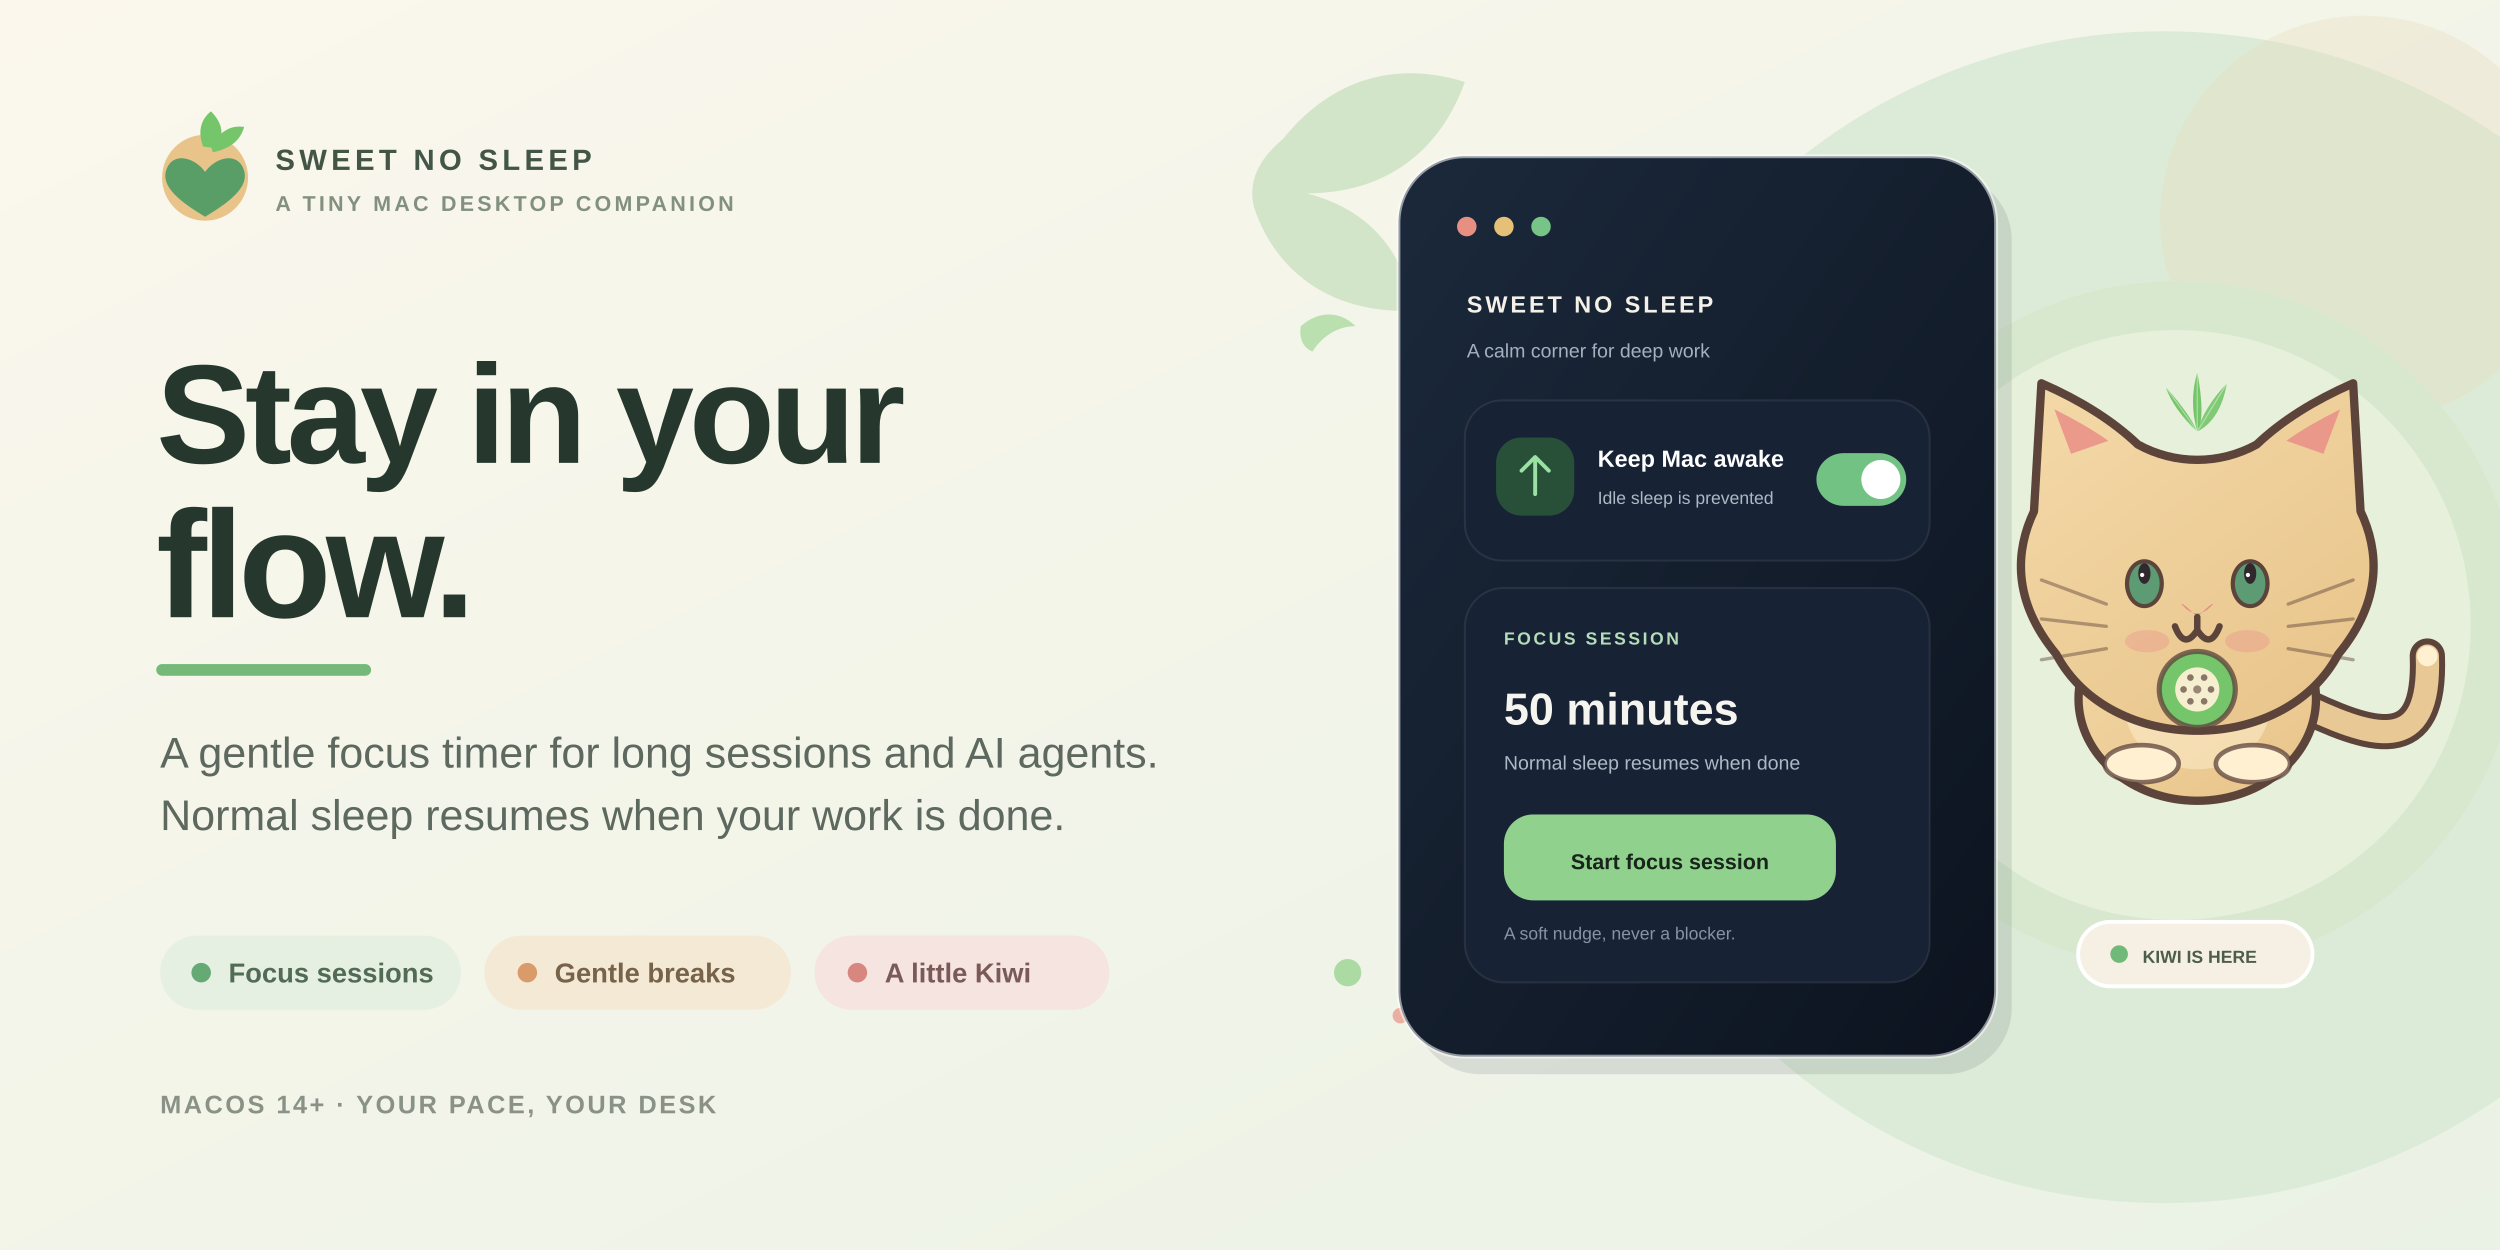
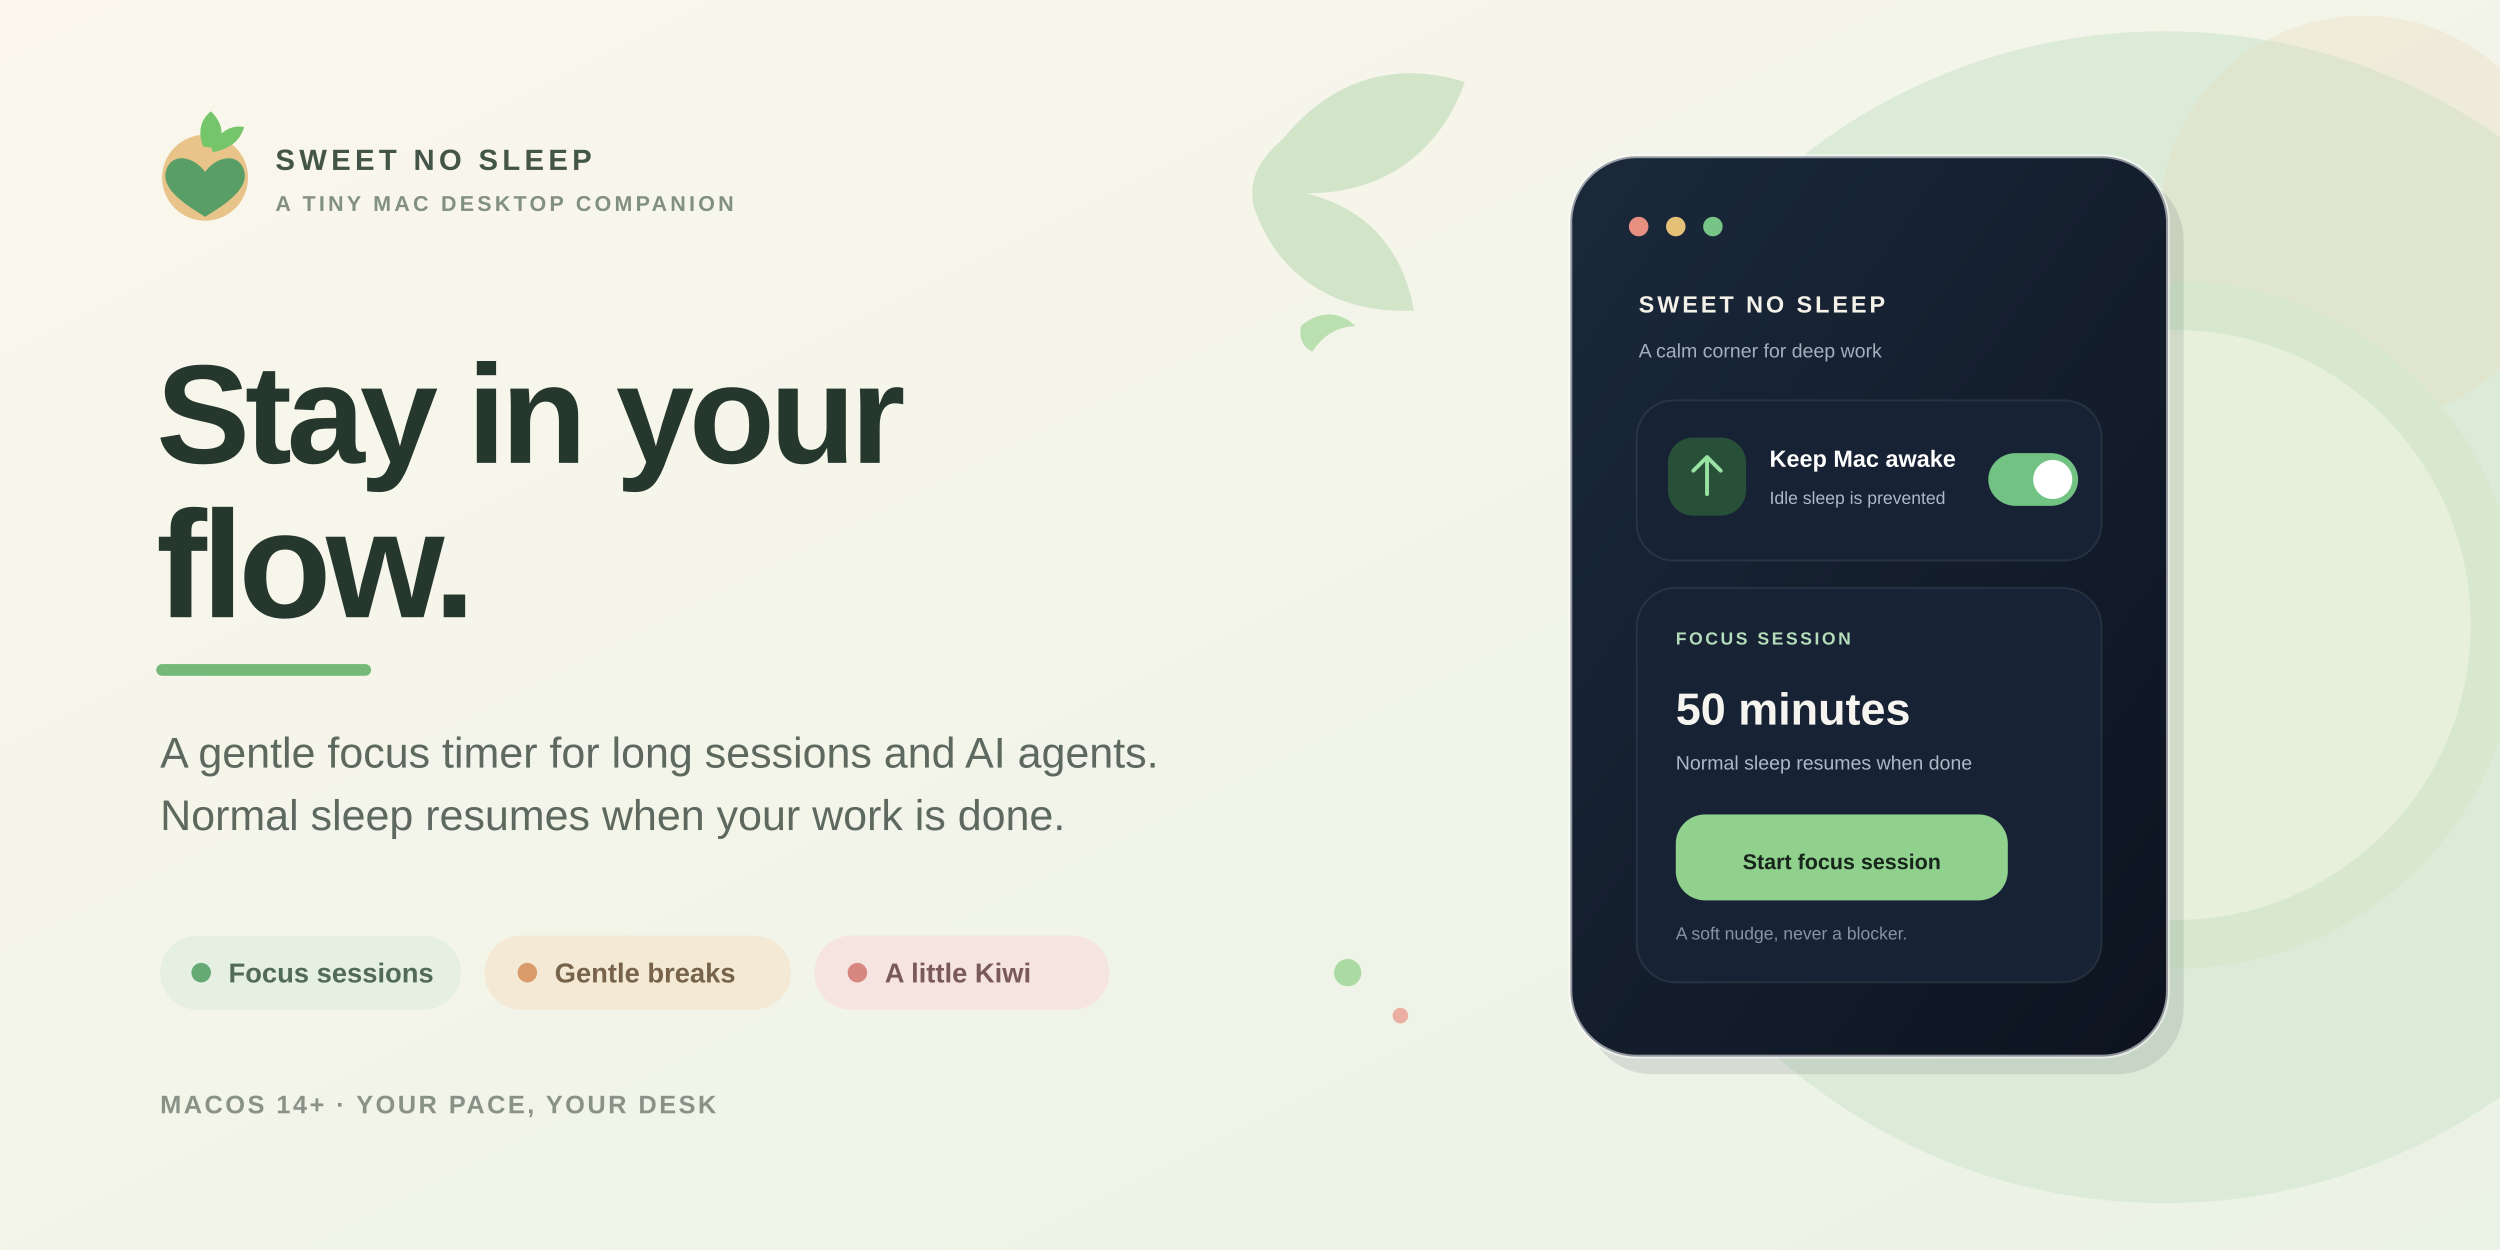
<svg xmlns="http://www.w3.org/2000/svg" width="1280" height="640" viewBox="0 0 1280 640" role="img" aria-labelledby="title description">
  <defs>
    <linearGradient id="paper" x1="0" y1="0" x2="1" y2="1">
      <stop offset="0" stop-color="#FBF7ED" />
      <stop offset="1" stop-color="#EAF2E5" />
    </linearGradient>
    <linearGradient id="panel" x1="0" y1="0" x2="0.95" y2="1">
      <stop offset="0" stop-color="#1B293B" />
      <stop offset="1" stop-color="#0D1420" />
-     </linearGradient>
-     <linearGradient id="fur" x1="0.12" y1="0" x2="0.88" y2="1">
-       <stop offset="0" stop-color="#F3D8A7" />
-       <stop offset="1" stop-color="#E8C48A" />
-     </linearGradient>
-     <linearGradient id="leaf" x1="0" y1="0" x2="1" y2="1">
-       <stop offset="0" stop-color="#9FD681" />
-       <stop offset="1" stop-color="#5AA46D" />
    </linearGradient>
  </defs>
  <rect width="1280" height="640" fill="url(#paper)" />
  <circle cx="1108" cy="316" r="300" fill="#DCEBD7" />
  <circle cx="1210" cy="112" r="104" fill="#E9D8BA" opacity="0.32" />
  <path d="M657 71c25-31 58-40 93-29-13 36-41 57-81 57 31 8 49 28 55 60-39 2-70-17-82-53-3-13 2-24 15-35Z" fill="#78B76F" opacity="0.27" />
  <circle cx="690" cy="498" r="7" fill="#75C56A" opacity="0.55" />
  <circle cx="717" cy="520" r="4" fill="#E99B8E" opacity="0.78" />
  <path d="M666 167c9-8 20-8 28 0-9 0-17 5-22 13-5-2-7-7-6-13Z" fill="#75C56A" opacity="0.45" />
  <circle cx="105" cy="91" r="22" fill="#E8C48A" />
  <path d="M105 88c-5-7-15-10-19-3-5 9 4 17 19 26 15-9 24-17 19-26-4-7-14-4-19 3Z" fill="#5A9E67" />
  <path d="M104 75c-3-8-1-14 4-18 6 6 7 12 3 19M108 75c5-8 10-11 17-10-2 7-7 11-16 13" fill="#75C56A" />
  <text x="141" y="87" fill="#435546" font-family="Avenir Next, Arial, sans-serif" font-size="15" font-weight="700" letter-spacing="2.2">SWEET NO SLEEP</text>
  <text x="141" y="108" fill="#829080" font-family="Avenir Next, Arial, sans-serif" font-size="11" font-weight="600" letter-spacing="1.65">A TINY MAC DESKTOP COMPANION</text>
  <text x="80" y="237" fill="#26382E" font-family="Avenir Next, Arial, sans-serif" font-size="72" font-weight="700" letter-spacing="-2.6">Stay in your</text>
  <text x="80" y="316" fill="#26382E" font-family="Avenir Next, Arial, sans-serif" font-size="78" font-weight="700" letter-spacing="-2.8">flow.</text>
  <path d="M83 343h104" stroke="#75B978" stroke-width="6" stroke-linecap="round" />
  <text x="82" y="393" fill="#5D685F" font-family="Avenir Next, Arial, sans-serif" font-size="22" font-weight="500">A gentle focus timer for long sessions and AI agents.</text>
  <text x="82" y="425" fill="#5D685F" font-family="Avenir Next, Arial, sans-serif" font-size="22" font-weight="500">Normal sleep resumes when your work is done.</text>
  <g font-family="Avenir Next, Arial, sans-serif" font-size="14" font-weight="600">
    <rect x="82" y="479" width="154" height="38" rx="19" fill="#E6F0E2" />
    <circle cx="103" cy="498" r="5" fill="#65A975" />
    <text x="117" y="503" fill="#526B56">Focus sessions</text>
    <rect x="248" y="479" width="157" height="38" rx="19" fill="#F4E9D5" />
    <circle cx="270" cy="498" r="5" fill="#D99B6A" />
    <text x="284" y="503" fill="#76634A">Gentle breaks</text>
    <rect x="417" y="479" width="151" height="38" rx="19" fill="#F5E4E0" />
    <circle cx="439" cy="498" r="5" fill="#D7877F" />
    <text x="453" y="503" fill="#7A5A59">A little Kiwi</text>
  </g>
  <text x="82" y="570" fill="#8A9288" font-family="Avenir Next, Arial, sans-serif" font-size="13" font-weight="600" letter-spacing="1.25">MACOS 14+  ·  YOUR PACE, YOUR DESK</text>
  <circle cx="1114" cy="320" r="176" fill="#D7E8CE" />
  <circle cx="1114" cy="320" r="151" fill="#EAF2DE" opacity="0.78" />
-   <rect x="724" y="89" width="306" height="461" rx="34" fill="#233145" opacity="0.12" />
-   <rect x="716" y="80" width="306" height="461" rx="34" fill="url(#panel)" stroke="#FFFFFF" stroke-opacity="0.54" stroke-width="2" />
-   <circle cx="751" cy="116" r="5" fill="#E79082" />
-   <circle cx="770" cy="116" r="5" fill="#E5C178" />
-   <circle cx="789" cy="116" r="5" fill="#76C486" />
-   <text x="751" y="160" fill="#F4F1E9" font-family="Avenir Next, Arial, sans-serif" font-size="12" font-weight="700" letter-spacing="1.5">SWEET NO SLEEP</text>
-   <text x="751" y="183" fill="#A5B0BE" font-family="Avenir Next, Arial, sans-serif" font-size="10" font-weight="500">A calm corner for deep work</text>
-   <rect x="750" y="205" width="238" height="82" rx="19" fill="#172234" stroke="#FFFFFF" stroke-opacity="0.08" />
-   <rect x="766" y="224" width="40" height="40" rx="13" fill="#285039" />
-   <path d="M786 234v19m-7-12 7-7 7 7" fill="none" stroke="#99E2A3" stroke-width="2" stroke-linecap="round" stroke-linejoin="round" />
-   <text x="818" y="239" fill="#FFFFFF" font-family="Avenir Next, Arial, sans-serif" font-size="12" font-weight="700">Keep Mac awake</text>
-   <text x="818" y="258" fill="#AEB9C6" font-family="Avenir Next, Arial, sans-serif" font-size="9" font-weight="500">Idle sleep is prevented</text>
-   <rect x="930" y="232" width="46" height="27" rx="14" fill="#72C283" />
-   <circle cx="963" cy="245.5" r="10" fill="#FFFFFF" />
-   <rect x="750" y="301" width="238" height="202" rx="20" fill="#172234" stroke="#FFFFFF" stroke-opacity="0.08" />
-   <text x="770" y="330" fill="#B4DDB9" font-family="Avenir Next, Arial, sans-serif" font-size="9" font-weight="700" letter-spacing="1.3">FOCUS SESSION</text>
-   <text x="770" y="371" fill="#F6F4EE" font-family="Avenir Next, Arial, sans-serif" font-size="23" font-weight="700">50 minutes</text>
-   <text x="770" y="394" fill="#AEB9C6" font-family="Avenir Next, Arial, sans-serif" font-size="10" font-weight="500">Normal sleep resumes when done</text>
-   <rect x="770" y="417" width="170" height="44" rx="15" fill="#91D18E" />
-   <text x="855" y="445" text-anchor="middle" fill="#17251A" font-family="Avenir Next, Arial, sans-serif" font-size="11" font-weight="700">Start focus session</text>
-   <text x="770" y="481" fill="#8694A5" font-family="Avenir Next, Arial, sans-serif" font-size="9" font-weight="500">A soft nudge, never a blocker.</text>
-   <g transform="translate(1125 315) scale(0.95)">
-     <path d="M52 46 C95 67 126 77 124 22" fill="none" stroke="#5D443B" stroke-width="19" stroke-linecap="round" />
-     <path d="M52 46 C95 67 126 77 124 22" fill="none" stroke="#E8C894" stroke-width="12.5" stroke-linecap="round" />
-     <circle cx="124" cy="22" r="5.5" fill="#FFF0D2" />
-     <ellipse cx="0" cy="45" rx="64" ry="55" fill="url(#fur)" stroke="#5D443B" stroke-width="4.5" />
-     <ellipse cx="0" cy="49.5" rx="39" ry="33.5" fill="#FFF0D2" opacity="0.5" />
-     <g transform="translate(0 -23)">
-       <path d="M-76 44 C-100 15 -98 -12 -88 -33 L-84 -102 Q-52 -88 -32 -69 C-12 -58 12 -58 32 -69 Q52 -88 84 -102 L88 -33 C98 -12 100 15 76 44 C47 99 -47 99 -76 44 Z" fill="url(#fur)" stroke="#5D443B" stroke-width="4.5" stroke-linejoin="round" />
-       <path d="M68 -64 77 -88 Q59 -79 48 -71Z" fill="#E88D85" opacity="0.83" />
-       <path d="M-68 -64 -77 -88 Q-59 -79 -48 -71Z" fill="#E88D85" opacity="0.83" />
-       <path d="M0 -76 Q-12.9 -88 -17 -100 Q-4.1 -85.4 0 -76Z" fill="#75C56A" />
-       <path d="M0 -76 Q3.6 -89 16 -102 Q12.4 -82.2 0 -76Z" fill="#75C56A" opacity="0.9" />
-       <path d="M0 -76 Q-4.6 -92 0 -108 Q4.6 -83.3 0 -76Z" fill="#75C56A" />
-       <path d="M0 -76 -17 -100M0 -76 16 -102M0 -76 0 -108" fill="none" stroke="#FFFFFF" stroke-opacity="0.38" stroke-width="0.7" stroke-linecap="round" />
-       <ellipse cx="-27" cy="37" rx="12" ry="6" fill="#E99B8E" opacity="0.46" />
-       <ellipse cx="27" cy="37" rx="12" ry="6" fill="#E99B8E" opacity="0.46" />
-       <ellipse cx="-28.5" cy="6" rx="10.5" ry="13.2" fill="#5D443B" />
-       <ellipse cx="-28.5" cy="6" rx="8.2" ry="11" fill="#5C9B73" />
-       <ellipse cx="-28.5" cy="0.5" rx="3.3" ry="5.6" fill="#30282C" />
-       <circle cx="-29.7" cy="1.3" r="1.15" fill="#FFFFFF" />
-       <ellipse cx="28.5" cy="6" rx="10.5" ry="13.2" fill="#5D443B" />
-       <ellipse cx="28.5" cy="6" rx="8.2" ry="11" fill="#5C9B73" />
-       <ellipse cx="28.5" cy="0.5" rx="3.3" ry="5.6" fill="#30282C" />
-       <circle cx="27.3" cy="1.3" r="1.15" fill="#FFFFFF" />
-       <path d="M0 24 Q-8 16 -8.5 17 Q0 27 8.5 17 Q8 16 0 24Z" fill="#E88D85" />
-       <path d="M0 24V31M0 31Q-7 42 -12 29M0 31Q7 42 12 29" fill="none" stroke="#5D443B" stroke-width="3.5" stroke-linecap="round" stroke-linejoin="round" />
-       <path d="M-49 17 -84 4M-49 29 -84 25M-49 41 -84 47M49 17 84 4M49 29 84 25M49 41 84 47" fill="none" stroke="#5D443B" stroke-opacity="0.45" stroke-width="1.8" stroke-linecap="round" />
-     </g>
-     <ellipse cx="-30" cy="80" rx="20" ry="10" fill="#FFF0D2" stroke="#5D443B" stroke-opacity="0.75" stroke-width="2.5" />
-     <ellipse cx="30" cy="80" rx="20" ry="10" fill="#FFF0D2" stroke="#5D443B" stroke-opacity="0.75" stroke-width="2.5" />
-     <circle cx="0" cy="40" r="20.5" fill="#75C56A" stroke="#5D443B" stroke-opacity="0.76" stroke-width="2.8" />
-     <circle cx="0" cy="40" r="11.9" fill="#F5EFCF" />
-     <circle cx="7.4" cy="40" r="1.8" fill="#5D443B" fill-opacity="0.7" />
-     <circle cx="3.7" cy="46.4" r="1.8" fill="#5D443B" fill-opacity="0.7" />
-     <circle cx="-3.7" cy="46.4" r="1.8" fill="#5D443B" fill-opacity="0.7" />
-     <circle cx="-7.4" cy="40" r="1.8" fill="#5D443B" fill-opacity="0.7" />
-     <circle cx="-3.7" cy="33.6" r="1.8" fill="#5D443B" fill-opacity="0.7" />
-     <circle cx="3.7" cy="33.6" r="1.8" fill="#5D443B" fill-opacity="0.7" />
-     <circle cx="0" cy="40" r="2.2" fill="#5D443B" fill-opacity="0.6" />
+   <g transform="translate(88 0)">
+     <rect x="724" y="89" width="306" height="461" rx="34" fill="#233145" opacity="0.12" />
+     <rect x="716" y="80" width="306" height="461" rx="34" fill="url(#panel)" stroke="#FFFFFF" stroke-opacity="0.54" stroke-width="2" />
+     <circle cx="751" cy="116" r="5" fill="#E79082" />
+     <circle cx="770" cy="116" r="5" fill="#E5C178" />
+     <circle cx="789" cy="116" r="5" fill="#76C486" />
+     <text x="751" y="160" fill="#F4F1E9" font-family="Avenir Next, Arial, sans-serif" font-size="12" font-weight="700" letter-spacing="1.5">SWEET NO SLEEP</text>
+     <text x="751" y="183" fill="#A5B0BE" font-family="Avenir Next, Arial, sans-serif" font-size="10" font-weight="500">A calm corner for deep work</text>
+     <rect x="750" y="205" width="238" height="82" rx="19" fill="#172234" stroke="#FFFFFF" stroke-opacity="0.08" />
+     <rect x="766" y="224" width="40" height="40" rx="13" fill="#285039" />
+     <path d="M786 234v19m-7-12 7-7 7 7" fill="none" stroke="#99E2A3" stroke-width="2" stroke-linecap="round" stroke-linejoin="round" />
+     <text x="818" y="239" fill="#FFFFFF" font-family="Avenir Next, Arial, sans-serif" font-size="12" font-weight="700">Keep Mac awake</text>
+     <text x="818" y="258" fill="#AEB9C6" font-family="Avenir Next, Arial, sans-serif" font-size="9" font-weight="500">Idle sleep is prevented</text>
+     <rect x="930" y="232" width="46" height="27" rx="14" fill="#72C283" />
+     <circle cx="963" cy="245.5" r="10" fill="#FFFFFF" />
+     <rect x="750" y="301" width="238" height="202" rx="20" fill="#172234" stroke="#FFFFFF" stroke-opacity="0.08" />
+     <text x="770" y="330" fill="#B4DDB9" font-family="Avenir Next, Arial, sans-serif" font-size="9" font-weight="700" letter-spacing="1.3">FOCUS SESSION</text>
+     <text x="770" y="371" fill="#F6F4EE" font-family="Avenir Next, Arial, sans-serif" font-size="23" font-weight="700">50 minutes</text>
+     <text x="770" y="394" fill="#AEB9C6" font-family="Avenir Next, Arial, sans-serif" font-size="10" font-weight="500">Normal sleep resumes when done</text>
+     <rect x="770" y="417" width="170" height="44" rx="15" fill="#91D18E" />
+     <text x="855" y="445" text-anchor="middle" fill="#17251A" font-family="Avenir Next, Arial, sans-serif" font-size="11" font-weight="700">Start focus session</text>
+     <text x="770" y="481" fill="#8694A5" font-family="Avenir Next, Arial, sans-serif" font-size="9" font-weight="500">A soft nudge, never a blocker.</text>
  </g>
-   <rect x="1064" y="472" width="120" height="33" rx="16.5" fill="#F5F0E3" stroke="#FFFFFF" stroke-width="2" />
-   <circle cx="1085" cy="488.5" r="4.5" fill="#70B978" />
-   <text x="1097" y="493" fill="#4C5D4A" font-family="Avenir Next, Arial, sans-serif" font-size="9" font-weight="700">KIWI IS HERE</text>
</svg>
